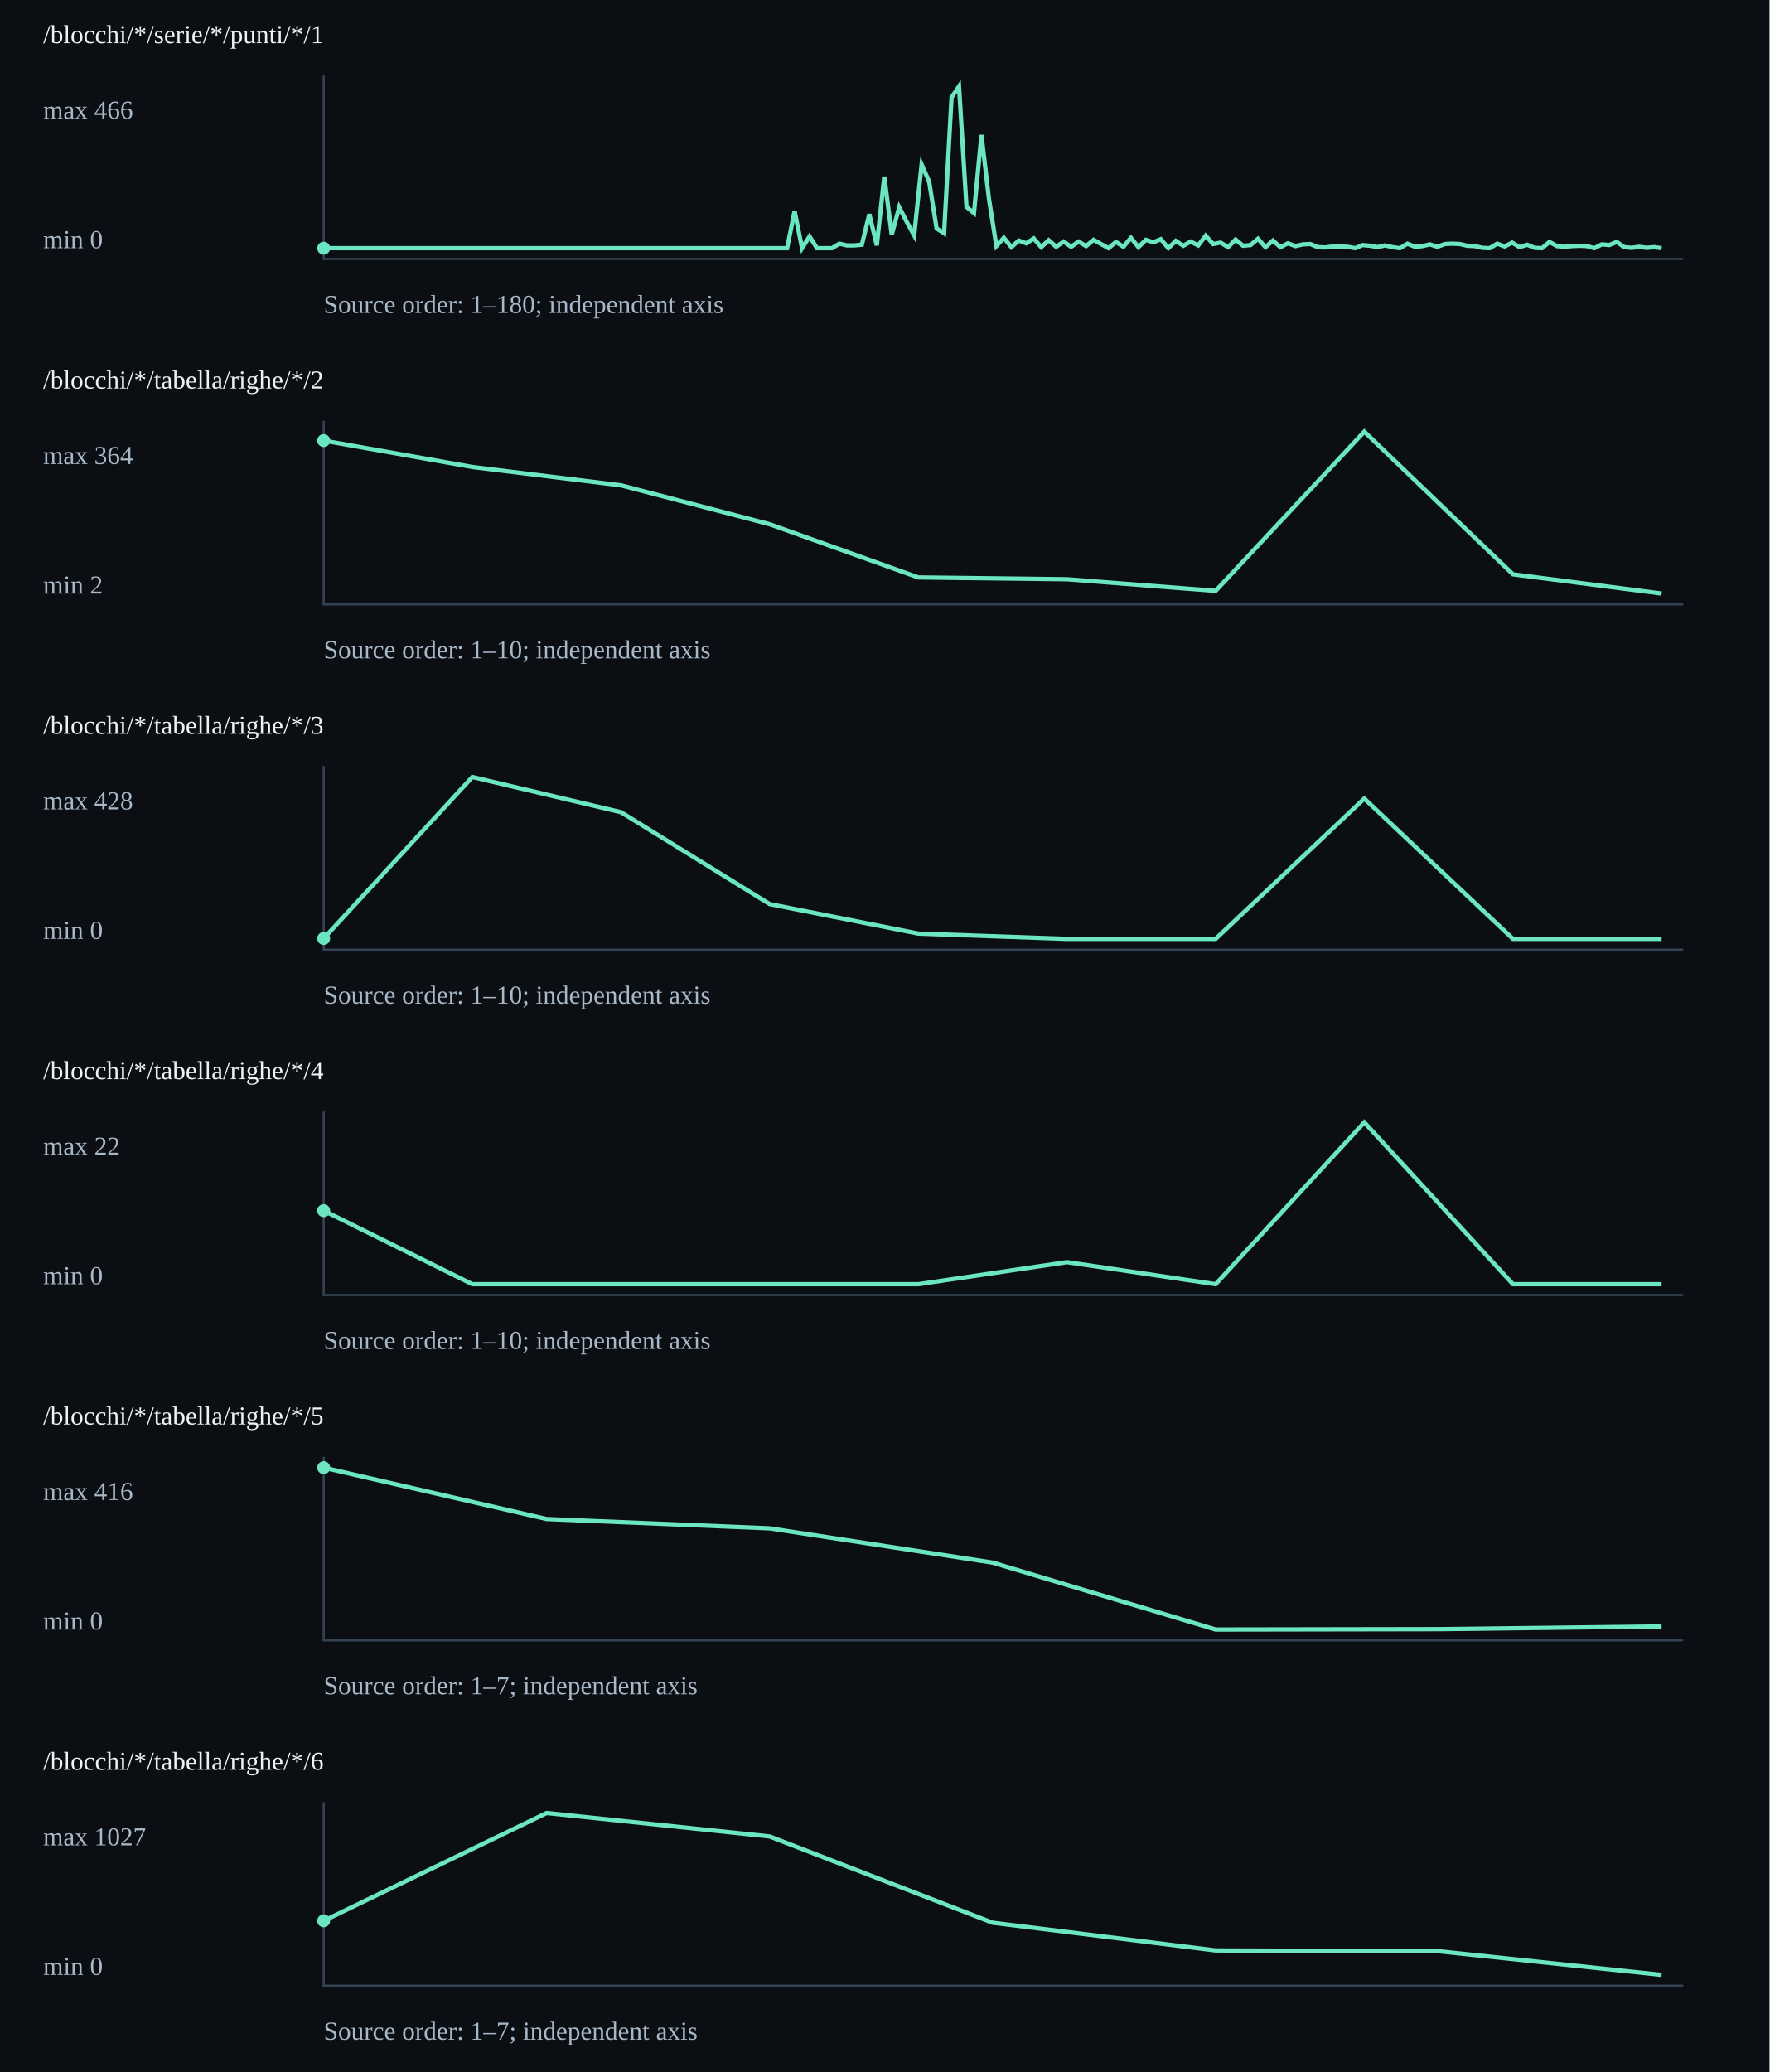
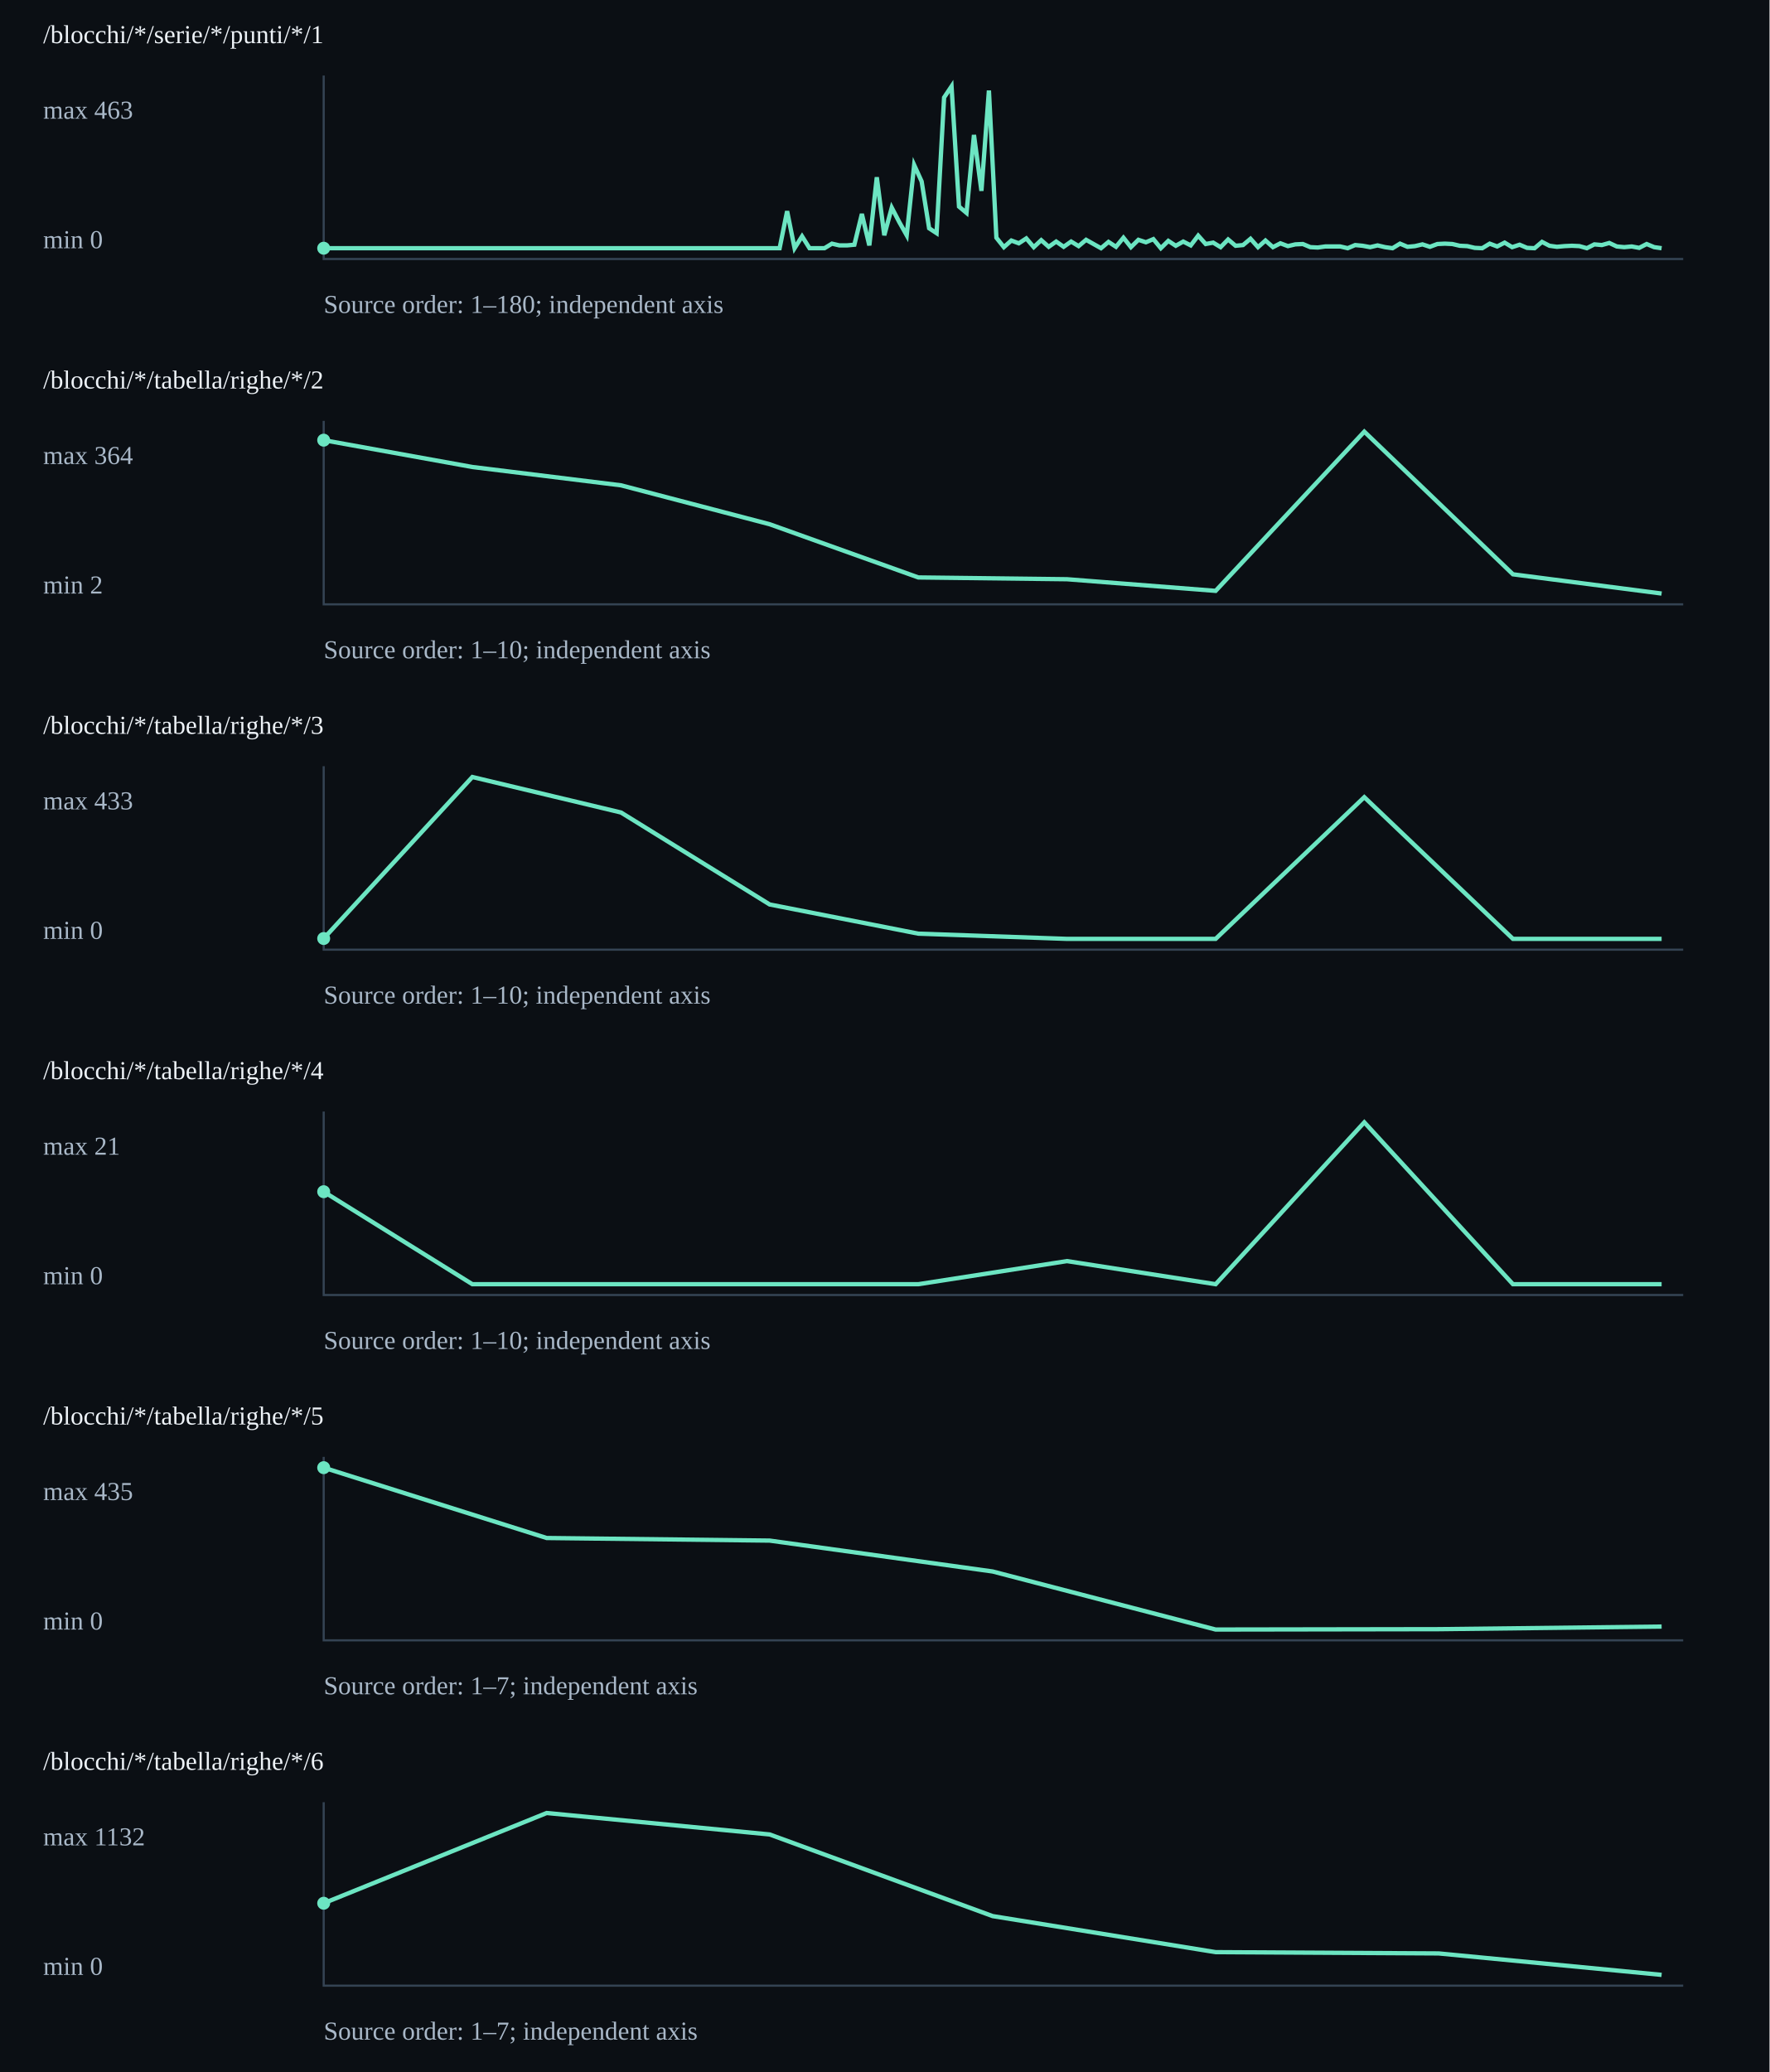
<svg xmlns="http://www.w3.org/2000/svg" viewBox="0 0 820 960" role="img">
  <rect width="100%" height="100%" fill="#0B0F14" />
  <text x="20" y="20" fill="#edf2f7" font-size="12">/blocchi/*/serie/*/punti/*/1</text>
-   <text x="20" y="55" fill="#a9b8c8" font-size="12">max 466</text>
+   <text x="20" y="55" fill="#a9b8c8" font-size="12">max 463</text>
  <text x="20" y="115" fill="#a9b8c8" font-size="12">min 0</text>
  <path d="M150 35V120H780" fill="none" stroke="#344353" />
-   <polyline points="150.00,115.00 153.46,115.00 156.93,115.00 160.39,115.00 163.85,115.00 167.32,115.00 170.78,115.00 174.25,115.00 177.71,115.00 181.17,115.00 184.64,115.00 188.10,115.00 191.56,115.00 195.03,115.00 198.49,115.00 201.96,115.00 205.42,115.00 208.88,115.00 212.35,115.00 215.81,115.00 219.27,115.00 222.74,115.00 226.20,115.00 229.66,115.00 233.13,115.00 236.59,115.00 240.06,115.00 243.52,115.00 246.98,115.00 250.45,115.00 253.91,115.00 257.37,115.00 260.84,115.00 264.30,115.00 267.77,115.00 271.23,115.00 274.69,115.00 278.16,115.00 281.62,115.00 285.08,115.00 288.55,115.00 292.01,115.00 295.47,115.00 298.94,115.00 302.40,115.00 305.87,115.00 309.33,115.00 312.79,115.00 316.26,115.00 319.72,115.00 323.18,115.00 326.65,115.00 330.11,115.00 333.58,115.00 337.04,115.00 340.50,115.00 343.97,115.00 347.43,115.00 350.89,115.00 354.36,115.00 357.82,115.00 361.28,115.00 364.75,115.00 368.21,97.78 371.68,115.00 375.14,109.53 378.60,115.00 382.07,115.00 385.53,115.00 388.99,112.91 392.46,113.71 395.92,113.71 399.39,113.39 402.85,99.23 406.31,113.71 409.78,81.85 413.24,108.72 416.70,96.01 420.17,102.77 423.63,109.05 427.09,76.21 430.56,84.10 434.02,105.83 437.49,108.08 440.95,45.15 444.41,40.00 447.88,95.85 451.34,98.74 454.80,62.53 458.27,91.98 461.73,114.03 465.20,110.17 468.66,114.52 472.12,111.46 475.59,112.75 479.05,110.49 482.51,114.52 485.98,111.30 489.44,114.36 492.91,111.94 496.37,114.36 499.83,111.94 503.30,114.03 506.76,111.14 510.22,113.07 513.69,115.00 517.15,112.10 520.61,114.36 524.08,110.17 527.54,114.52 531.01,111.14 534.47,112.26 537.93,110.82 541.40,115.00 544.86,111.62 548.32,113.87 551.79,111.94 555.25,113.71 558.72,109.21 562.18,113.07 565.64,112.42 569.11,114.52 572.57,110.98 576.03,113.87 579.50,113.55 582.96,110.65 586.42,114.52 589.89,111.46 593.35,114.52 596.82,112.75 600.28,114.03 603.74,113.23 607.21,113.07 610.67,114.52 614.13,114.68 617.60,114.20 621.06,114.20 624.53,114.36 627.99,115.00 631.45,113.55 634.92,113.87 638.38,114.52 641.84,113.71 645.31,114.52 648.77,115.00 652.23,112.91 655.70,114.36 659.16,114.03 662.63,113.23 666.09,114.36 669.55,113.07 673.02,112.91 676.48,113.07 679.94,113.87 683.41,114.03 686.87,114.84 690.34,115.00 693.80,112.91 697.26,114.20 700.73,112.42 704.19,114.52 707.65,113.39 711.12,114.84 714.58,115.00 718.04,112.10 721.51,114.03 724.97,114.36 728.44,114.03 731.90,113.87 735.36,114.03 738.83,115.00 742.29,113.23 745.75,113.55 749.22,112.10 752.68,114.52 756.15,114.84 759.61,114.36 763.07,114.84 766.54,114.52 770.00,115.00" fill="none" stroke="#6ce5c2" stroke-width="2" />
+   <polyline points="150.00,115.00 153.46,115.00 156.93,115.00 160.39,115.00 163.85,115.00 167.32,115.00 170.78,115.00 174.25,115.00 177.71,115.00 181.17,115.00 184.64,115.00 188.10,115.00 191.56,115.00 195.03,115.00 198.49,115.00 201.96,115.00 205.42,115.00 208.88,115.00 212.35,115.00 215.81,115.00 219.27,115.00 222.74,115.00 226.20,115.00 229.66,115.00 233.13,115.00 236.59,115.00 240.06,115.00 243.52,115.00 246.98,115.00 250.45,115.00 253.91,115.00 257.37,115.00 260.84,115.00 264.30,115.00 267.77,115.00 271.23,115.00 274.69,115.00 278.16,115.00 281.62,115.00 285.08,115.00 288.55,115.00 292.01,115.00 295.47,115.00 298.94,115.00 302.40,115.00 305.87,115.00 309.33,115.00 312.79,115.00 316.26,115.00 319.72,115.00 323.18,115.00 326.65,115.00 330.11,115.00 333.58,115.00 337.04,115.00 340.50,115.00 343.97,115.00 347.43,115.00 350.89,115.00 354.36,115.00 357.82,115.00 361.28,115.00 364.75,97.83 368.21,115.00 371.68,109.49 375.14,115.00 378.60,115.00 382.07,115.00 385.53,112.89 388.99,113.70 392.46,113.70 395.92,113.38 399.39,99.13 402.85,113.70 406.31,82.12 409.78,109.01 413.24,96.21 416.70,102.85 420.17,109.01 423.63,76.45 427.09,84.06 430.56,105.77 434.02,108.03 437.49,45.18 440.95,40.00 444.41,95.72 447.88,98.64 451.34,62.52 454.80,88.43 458.27,41.94 461.73,110.14 465.20,114.51 468.66,111.44 472.12,112.73 475.59,110.46 479.05,114.51 482.51,111.27 485.98,114.35 489.44,111.92 492.91,114.35 496.37,111.92 499.83,114.03 503.30,111.11 506.76,113.06 510.22,115.00 513.69,112.08 517.15,114.35 520.61,110.14 524.08,114.51 527.54,111.11 531.01,112.25 534.47,110.79 537.93,115.00 541.40,111.60 544.86,113.87 548.32,111.92 551.79,113.70 555.25,109.17 558.72,113.06 562.18,112.41 565.64,114.51 569.11,110.95 572.57,113.87 576.03,113.54 579.50,110.63 582.96,114.51 586.42,111.44 589.89,114.51 593.35,112.73 596.82,114.03 600.28,113.22 603.74,113.06 607.21,114.51 610.67,114.68 614.13,114.19 617.60,114.19 621.06,114.19 624.53,115.00 627.99,113.54 631.45,113.87 634.92,114.51 638.38,113.70 641.84,114.51 645.31,115.00 648.77,112.89 652.23,114.35 655.70,114.03 659.16,113.22 662.63,114.35 666.09,113.06 669.55,112.89 673.02,113.06 676.48,113.87 679.94,114.03 683.41,114.84 686.87,115.00 690.34,112.89 693.80,114.19 697.26,112.41 700.73,114.51 704.19,113.38 707.65,114.84 711.12,115.00 714.58,112.08 718.04,113.87 721.51,114.35 724.97,114.03 728.44,113.87 731.90,114.03 735.36,115.00 738.83,113.22 742.29,113.54 745.75,112.57 749.22,114.19 752.68,114.51 756.15,114.19 759.61,114.84 763.07,113.06 766.54,114.51 770.00,115.00" fill="none" stroke="#6ce5c2" stroke-width="2" />
  <circle cx="150" cy="115.00" r="3" fill="#6ce5c2" />
  <text x="150" y="145" fill="#a9b8c8" font-size="12">Source order: 1–180; independent axis</text>
  <text x="20" y="180" fill="#edf2f7" font-size="12">/blocchi/*/tabella/righe/*/2</text>
  <text x="20" y="215" fill="#a9b8c8" font-size="12">max 364</text>
  <text x="20" y="275" fill="#a9b8c8" font-size="12">min 2</text>
  <path d="M150 195V280H780" fill="none" stroke="#344353" />
-   <polyline points="150.00,204.14 218.89,216.37 287.78,224.86 356.67,242.89 425.56,267.54 494.44,268.37 563.33,273.76 632.22,200.00 701.11,266.09 770.00,275.00" fill="none" stroke="#6ce5c2" stroke-width="2" />
-   <circle cx="150" cy="204.14" r="3" fill="#6ce5c2" />
+   <polyline points="150.00,203.94 218.89,216.37 287.78,224.86 356.67,242.89 425.56,267.54 494.44,268.37 563.33,273.76 632.22,200.00 701.11,266.09 770.00,275.00" fill="none" stroke="#6ce5c2" stroke-width="2" />
+   <circle cx="150" cy="203.94" r="3" fill="#6ce5c2" />
  <text x="150" y="305" fill="#a9b8c8" font-size="12">Source order: 1–10; independent axis</text>
  <text x="20" y="340" fill="#edf2f7" font-size="12">/blocchi/*/tabella/righe/*/3</text>
-   <text x="20" y="375" fill="#a9b8c8" font-size="12">max 428</text>
+   <text x="20" y="375" fill="#a9b8c8" font-size="12">max 433</text>
  <text x="20" y="435" fill="#a9b8c8" font-size="12">min 0</text>
  <path d="M150 355V440H780" fill="none" stroke="#344353" />
-   <polyline points="150.00,434.82 218.89,360.00 287.78,376.30 356.67,418.88 425.56,432.55 494.44,435.00 563.33,435.00 632.22,369.99 701.11,435.00 770.00,435.00" fill="none" stroke="#6ce5c2" stroke-width="2" />
-   <circle cx="150" cy="434.82" r="3" fill="#6ce5c2" />
+   <polyline points="150.00,434.83 218.89,360.00 287.78,376.45 356.67,419.06 425.56,432.58 494.44,435.00 563.33,435.00 632.22,369.35 701.11,435.00 770.00,435.00" fill="none" stroke="#6ce5c2" stroke-width="2" />
+   <circle cx="150" cy="434.83" r="3" fill="#6ce5c2" />
  <text x="150" y="465" fill="#a9b8c8" font-size="12">Source order: 1–10; independent axis</text>
  <text x="20" y="500" fill="#edf2f7" font-size="12">/blocchi/*/tabella/righe/*/4</text>
-   <text x="20" y="535" fill="#a9b8c8" font-size="12">max 22</text>
+   <text x="20" y="535" fill="#a9b8c8" font-size="12">max 21</text>
  <text x="20" y="595" fill="#a9b8c8" font-size="12">min 0</text>
  <path d="M150 515V600H780" fill="none" stroke="#344353" />
-   <polyline points="150.00,560.91 218.89,595.00 287.78,595.00 356.67,595.00 425.56,595.00 494.44,584.77 563.33,595.00 632.22,520.00 701.11,595.00 770.00,595.00" fill="none" stroke="#6ce5c2" stroke-width="2" />
-   <circle cx="150" cy="560.91" r="3" fill="#6ce5c2" />
+   <polyline points="150.00,552.14 218.89,595.00 287.78,595.00 356.67,595.00 425.56,595.00 494.44,584.29 563.33,595.00 632.22,520.00 701.11,595.00 770.00,595.00" fill="none" stroke="#6ce5c2" stroke-width="2" />
+   <circle cx="150" cy="552.14" r="3" fill="#6ce5c2" />
  <text x="150" y="625" fill="#a9b8c8" font-size="12">Source order: 1–10; independent axis</text>
  <text x="20" y="660" fill="#edf2f7" font-size="12">/blocchi/*/tabella/righe/*/5</text>
-   <text x="20" y="695" fill="#a9b8c8" font-size="12">max 416</text>
+   <text x="20" y="695" fill="#a9b8c8" font-size="12">max 435</text>
  <text x="20" y="755" fill="#a9b8c8" font-size="12">min 0</text>
  <path d="M150 675V760H780" fill="none" stroke="#344353" />
-   <polyline points="150.00,680.00 253.33,703.80 356.67,708.12 460.00,723.99 563.33,755.00 666.67,754.82 770.00,753.56" fill="none" stroke="#6ce5c2" stroke-width="2" />
+   <polyline points="150.00,680.00 253.33,712.59 356.67,713.79 460.00,728.10 563.33,755.00 666.67,754.83 770.00,753.62" fill="none" stroke="#6ce5c2" stroke-width="2" />
  <circle cx="150" cy="680.00" r="3" fill="#6ce5c2" />
  <text x="150" y="785" fill="#a9b8c8" font-size="12">Source order: 1–7; independent axis</text>
  <text x="20" y="820" fill="#edf2f7" font-size="12">/blocchi/*/tabella/righe/*/6</text>
-   <text x="20" y="855" fill="#a9b8c8" font-size="12">max 1027</text>
+   <text x="20" y="855" fill="#a9b8c8" font-size="12">max 1132</text>
  <text x="20" y="915" fill="#a9b8c8" font-size="12">min 0</text>
  <path d="M150 835V920H780" fill="none" stroke="#344353" />
-   <polyline points="150.00,889.95 253.33,840.00 356.67,850.88 460.00,890.83 563.33,903.68 666.67,904.05 770.00,915.00" fill="none" stroke="#6ce5c2" stroke-width="2" />
-   <circle cx="150" cy="889.95" r="3" fill="#6ce5c2" />
+   <polyline points="150.00,881.81 253.33,840.00 356.67,849.94 460.00,887.77 563.33,904.47 666.67,905.06 770.00,915.00" fill="none" stroke="#6ce5c2" stroke-width="2" />
+   <circle cx="150" cy="881.81" r="3" fill="#6ce5c2" />
  <text x="150" y="945" fill="#a9b8c8" font-size="12">Source order: 1–7; independent axis</text>
</svg>
